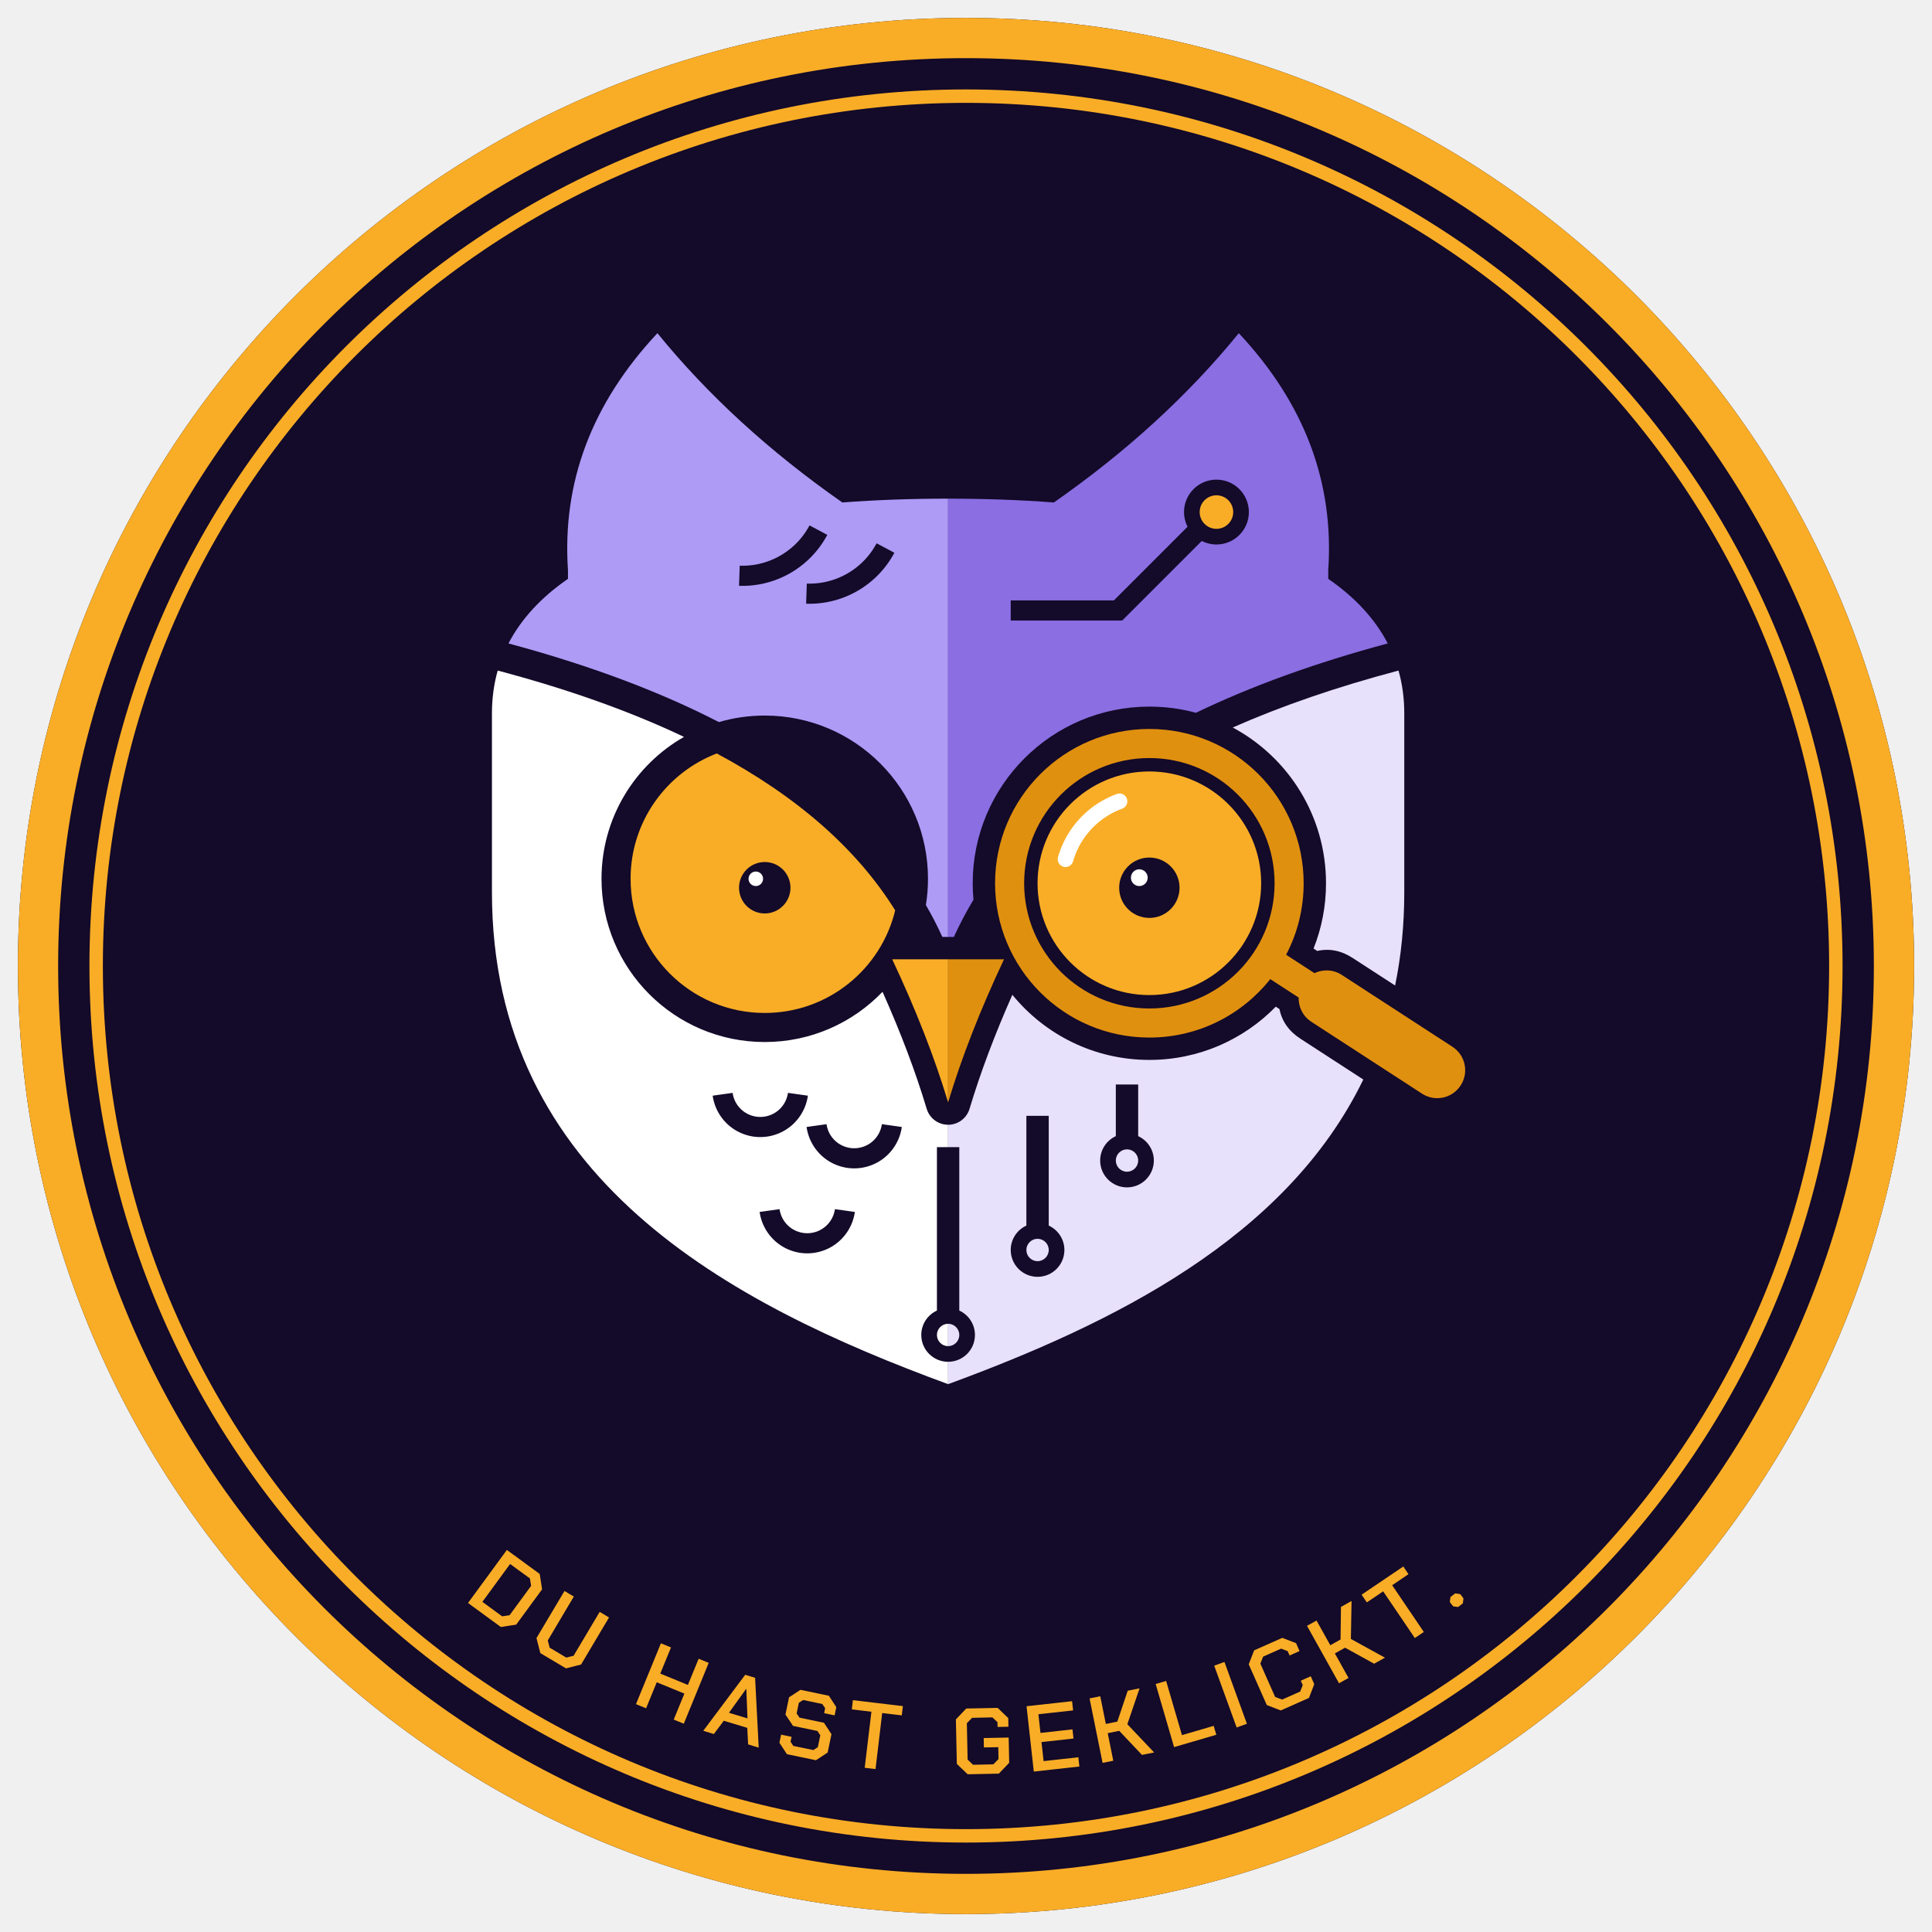
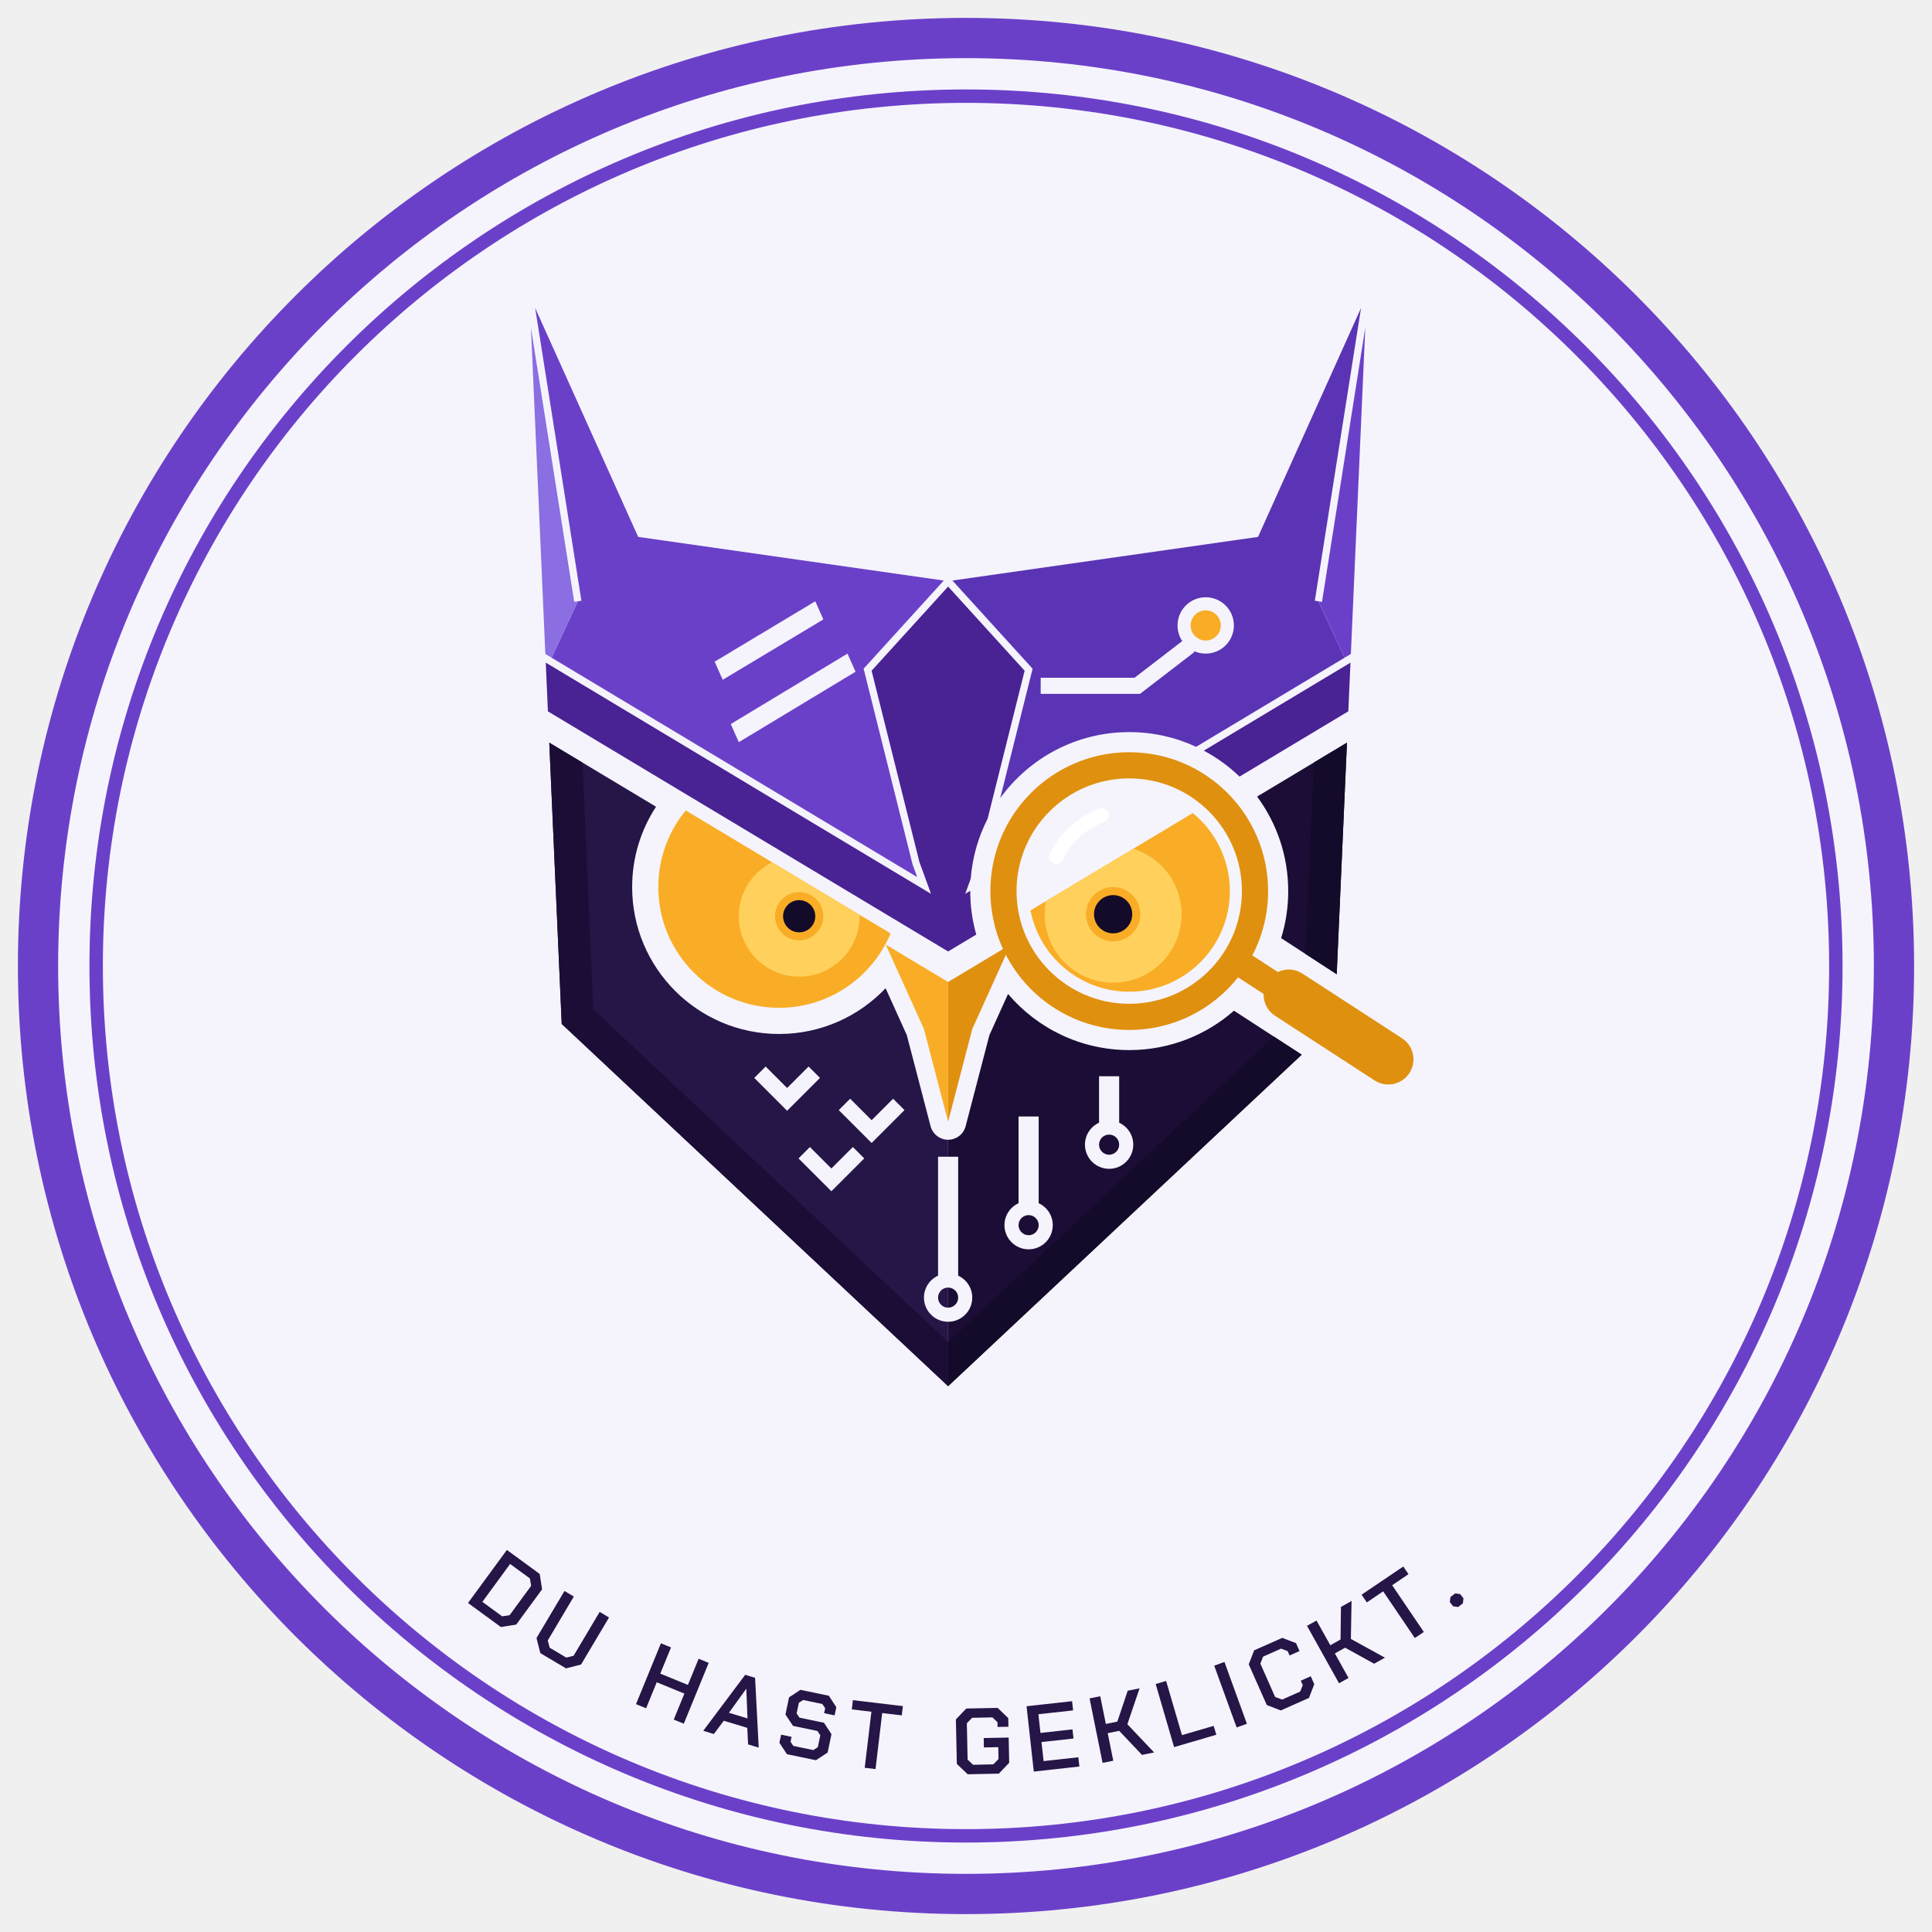
<svg xmlns="http://www.w3.org/2000/svg" viewBox="4 4 432 432" role="img" aria-label="PSYber Sticker: DU HAST GEKLICKT.">
-   <path d="M432 220C432 337.08 337.08 432 220 432C102.92 432 8 337.08 8 220C8 102.92 102.92 8 220 8C337.08 8 432 102.92 432 220Z" fill="#140a29" />
-   <path d="M220 432C102.92 432 8 337.08 8 220C8 102.92 102.92 8 220 8C337.08 8 432 102.92 432 220C432 337.08 337.08 432 220 432ZM220 423C332.11 423 423 332.11 423 220C423 107.89 332.11 17 220 17C107.89 17 17 107.89 17 220C17 332.11 107.89 423 220 423Z" fill="#f9ad26" />
-   <path d="M220 416C111.75 416 24 328.25 24 220C24 111.75 111.75 24 220 24C328.25 24 416 111.75 416 220C416 328.25 328.25 416 220 416ZM220 413C326.59 413 413 326.59 413 220C413 113.41 326.59 27 220 27C113.41 27 27 113.41 27 220C27 326.59 113.41 413 220 413Z" fill="#f9ad26" />
-   <g transform="translate(88.00 65.50) scale(0.5)">
-     <path d="M256 380V390H251V463.09C246.87 464.98 244 469.16 244 474C244 480.63 249.37 486 256 486V496C158 460 52 404 52 276V196C52 189.25 52.88 182.88 54.58 176.88Q101.79 189.39 137.89 206.54C115.85 219.11 101 242.82 101 270C101 310.32 133.68 343 174 343C194.7 343 213.39 334.38 226.67 320.54Q239 348.15 246.42 372.87Q246.78 374.06 247.41 375.13Q248.05 376.19 248.93 377.07Q249.81 377.95 250.87 378.59Q251.94 379.22 253.13 379.58Q254.07 379.86 255.05 379.95Q255.53 380 256 380ZM192.94 368.88 193.14 367.94 193.29 366.99 184.38 365.74 184.29 366.29 184.17 366.84 184.03 367.38 183.87 367.91 183.68 368.44 183.47 368.96 183.24 369.47 182.99 369.96 182.71 370.45 182.41 370.92 182.09 371.38 181.75 371.82 181.39 372.25 181.01 372.66 180.61 373.06 180.2 373.43 179.77 373.79 179.33 374.13 178.87 374.45 178.39 374.74 177.9 375.02 177.41 375.27 176.9 375.5 176.38 375.71 175.85 375.89 175.31 376.05 174.77 376.19 174.22 376.3 173.67 376.39 173.12 376.45 172.56 376.49 172 376.5 171.44 376.49 170.88 376.45 170.33 376.39 169.78 376.3 169.23 376.19 168.69 376.05 168.15 375.89 167.62 375.71 167.1 375.5 166.59 375.27 166.1 375.02 165.61 374.74 165.13 374.45 164.67 374.13 164.23 373.79 163.8 373.43 163.39 373.06 162.99 372.66 162.61 372.25 162.25 371.82 161.91 371.38 161.59 370.92 161.29 370.45 161.01 369.96 160.76 369.47 160.53 368.96 160.32 368.44 160.13 367.91 159.97 367.38 159.83 366.84 159.71 366.29 159.62 365.74 150.71 366.99 150.86 367.94 151.06 368.88 151.3 369.81 151.58 370.73 151.9 371.64 152.26 372.53 152.67 373.4 153.11 374.26 153.58 375.09 154.1 375.91 154.65 376.69 155.23 377.46 155.85 378.19 156.5 378.9 157.18 379.58 157.89 380.23 158.63 380.84 159.4 381.42 160.19 381.97 161.01 382.48 161.84 382.95 162.7 383.39 163.58 383.78 164.47 384.14 165.38 384.45 166.3 384.73 167.23 384.96 168.17 385.16 169.12 385.31 170.08 385.41 171.04 385.48 172 385.5 172.96 385.48 173.92 385.41 174.88 385.31 175.83 385.16 176.77 384.96 177.7 384.73 178.62 384.45 179.53 384.14 180.42 383.78 181.3 383.39 182.16 382.95 182.99 382.48 183.81 381.97 184.6 381.42 185.37 380.84 186.11 380.23 186.82 379.58 187.5 378.9 188.15 378.19 188.77 377.46 189.35 376.69 189.9 375.91 190.42 375.09 190.89 374.26 191.33 373.4 191.74 372.53 192.1 371.64 192.42 370.73 192.7 369.81 192.94 368.88ZM214.14 419.94 214.29 418.99 205.38 417.74 205.29 418.29 205.17 418.84 205.03 419.38 204.87 419.91 204.68 420.44 204.47 420.96 204.24 421.47 203.99 421.96 203.71 422.45 203.41 422.92 203.09 423.38 202.75 423.82 202.39 424.25 202.01 424.66 201.61 425.06 201.2 425.43 200.77 425.79 200.33 426.13 199.87 426.45 199.39 426.74 198.9 427.02 198.41 427.27 197.9 427.5 197.38 427.71 196.85 427.89 196.31 428.05 195.77 428.19 195.22 428.3 194.67 428.39 194.12 428.45 193.56 428.49 193 428.5 192.44 428.49 191.88 428.45 191.33 428.39 190.78 428.3 190.23 428.19 189.69 428.05 189.15 427.89 188.62 427.71 188.1 427.5 187.59 427.27 187.1 427.02 186.61 426.74 186.13 426.45 185.67 426.13 185.23 425.79 184.8 425.43 184.39 425.06 183.99 424.66 183.61 424.25 183.25 423.82 182.91 423.38 182.59 422.92 182.29 422.45 182.01 421.96 181.76 421.47 181.53 420.96 181.32 420.44 181.13 419.91 180.97 419.38 180.83 418.84 180.71 418.29 180.62 417.74 171.71 418.99 171.86 419.94 172.06 420.88 172.3 421.81 172.58 422.73 172.9 423.64 173.26 424.53 173.67 425.4 174.11 426.26 174.58 427.09 175.1 427.91 175.65 428.69 176.23 429.46 176.85 430.19 177.5 430.9 178.18 431.58 178.89 432.23 179.63 432.84 180.4 433.42 181.19 433.97 182.01 434.48 182.84 434.95 183.7 435.39 184.58 435.78 185.47 436.14 186.38 436.45 187.3 436.73 188.23 436.96 189.17 437.16 190.12 437.31 191.08 437.41 192.04 437.48 193 437.5 193.96 437.48 194.92 437.41 195.88 437.31 196.83 437.16 197.77 436.96 198.7 436.73 199.62 436.45 200.53 436.14 201.42 435.78 202.3 435.39 203.16 434.95 203.99 434.48 204.81 433.97 205.6 433.42 206.37 432.84 207.11 432.23 207.82 431.58 208.5 430.9 209.15 430.19 209.77 429.46 210.35 428.69 210.9 427.91 211.42 427.09 211.89 426.26 212.33 425.4 212.74 424.53 213.1 423.64 213.42 422.73 213.7 421.81 213.94 420.88 214.14 419.94ZM234.7 383.81 234.94 382.88 235.14 381.94 235.29 380.99 226.38 379.74 226.29 380.29 226.17 380.84 226.03 381.38 225.87 381.91 225.68 382.44 225.47 382.96 225.24 383.47 224.99 383.96 224.71 384.45 224.41 384.92 224.09 385.38 223.75 385.82 223.39 386.25 223.01 386.66 222.61 387.06 222.2 387.43 221.77 387.79 221.33 388.13 220.87 388.45 220.39 388.74 219.9 389.02 219.41 389.27 218.9 389.5 218.38 389.71 217.85 389.89 217.31 390.05 216.77 390.19 216.22 390.3 215.67 390.39 215.12 390.45 214.56 390.49 214 390.5 213.44 390.49 212.88 390.45 212.33 390.39 211.78 390.3 211.23 390.19 210.69 390.05 210.15 389.89 209.62 389.71 209.1 389.5 208.59 389.27 208.1 389.02 207.61 388.74 207.13 388.45 206.67 388.13 206.23 387.79 205.8 387.43 205.39 387.06 204.99 386.66 204.61 386.25 204.25 385.82 203.91 385.38 203.59 384.92 203.29 384.45 203.01 383.96 202.76 383.47 202.53 382.96 202.32 382.44 202.13 381.91 201.97 381.38 201.83 380.84 201.71 380.29 201.62 379.74 192.71 380.99 192.86 381.94 193.06 382.88 193.3 383.81 193.58 384.73 193.9 385.64 194.26 386.53 194.67 387.4 195.11 388.26 195.58 389.09 196.1 389.91 196.65 390.69 197.23 391.46 197.85 392.19 198.5 392.9 199.18 393.58 199.89 394.23 200.63 394.84 201.4 395.42 202.19 395.97 203.01 396.48 203.84 396.95 204.7 397.39 205.58 397.78 206.47 398.14 207.38 398.45 208.3 398.73 209.23 398.96 210.17 399.16 211.12 399.31 212.08 399.41 213.04 399.48 214 399.5 214.96 399.48 215.92 399.41 216.88 399.31 217.83 399.16 218.77 398.96 219.7 398.73 220.62 398.45 221.53 398.14 222.42 397.78 223.3 397.39 224.16 396.95 224.99 396.48 225.81 395.97 226.6 395.42 227.37 394.84 228.11 394.23 228.82 393.58 229.5 392.9 230.15 392.19 230.77 391.46 231.35 390.69 231.9 389.91 232.42 389.09 232.89 388.26 233.33 387.4 233.74 386.53 234.1 385.64 234.42 384.73 234.7 383.81ZM256 469V479C253.24 479 251 476.76 251 474C251 471.24 253.24 469 256 469Z" fill="#ffffff" />
-     <path d="M256 496V486C262.63 486 268 480.63 268 474C268 469.16 265.13 464.98 261 463.09V390H256V380Q256.51 380 257.01 379.95Q257.99 379.85 258.93 379.56Q259.87 379.27 260.74 378.8Q261.61 378.34 262.37 377.71Q263.13 377.08 263.75 376.32Q264.37 375.56 264.83 374.69Q265.3 373.82 265.58 372.87Q272.82 348.75 284.73 321.88C299.22 339.65 321.28 351 346 351C368.15 351 388.18 341.88 402.53 327.19L404.19 328.27Q405.82 336.48 413.54 341.5L441.68 359.77C407.16 430.91 329.34 469.06 256 496ZM460 276C460 290.85 458.57 304.74 455.9 317.73L436.96 305.44Q429.24 300.42 421.07 302.27L419.43 301.2C423.02 292.17 425 282.32 425 272C425 241.86 408.12 215.65 383.29 202.34Q416.1 187.83 457.42 176.88C459.12 182.88 460 189.25 460 196V276ZM291 425.09C286.87 426.98 284 431.16 284 436C284 442.63 289.37 448 296 448C302.63 448 308 442.63 308 436C308 431.16 305.13 426.98 301 425.09V376H291V425.09ZM324 396C324 402.63 329.37 408 336 408C342.63 408 348 402.63 348 396C348 391.16 345.13 386.98 341 385.09V362H331V385.09C326.87 386.98 324 391.16 324 396ZM341 396C341 398.76 338.76 401 336 401C333.24 401 331 398.76 331 396C331 393.24 333.24 391 336 391C338.76 391 341 393.24 341 396ZM296 431C298.76 431 301 433.24 301 436C301 438.76 298.76 441 296 441C293.24 441 291 438.76 291 436C291 433.24 293.24 431 296 431ZM256 479V469C258.76 469 261 471.24 261 474C261 476.76 258.76 479 256 479Z" fill="#e7e1fb" />
-     <path d="M256 100V296H253.42C251.22 291.15 248.77 286.39 246.06 281.74C246.68 277.92 247 274 247 270C247 229.68 214.32 197 174 197C166.88 197 160 198.02 153.5 199.92C126.93 186.23 95.6 174.48 59.39 164.75C65.16 153.64 74.17 144.02 86 135.86V132Q82 73 126 26Q159.86 67.6 208.7 101.71C223.7 100.57 239.51 100 256 100ZM231.61 124.85 231.97 124.19 224.02 119.96 223.74 120.48 223.44 121 223.14 121.51 222.83 122.02 222.51 122.52 222.19 123.01 221.85 123.5 221.51 123.98 221.15 124.46 220.79 124.93 220.42 125.4 220.05 125.85 219.66 126.31 219.27 126.75 218.87 127.19 218.46 127.62 218.04 128.04 217.62 128.46 217.19 128.87 216.75 129.27 216.31 129.66 215.85 130.05 215.4 130.42 214.93 130.79 214.46 131.15 213.98 131.51 213.5 131.85 213.01 132.19 212.52 132.51 212.02 132.83 211.51 133.14 211 133.44 210.48 133.74 209.96 134.02 209.44 134.29 208.9 134.56 208.37 134.81 207.83 135.06 207.28 135.3 206.74 135.52 206.18 135.74 205.63 135.95 205.07 136.15 204.51 136.34 203.94 136.51 203.37 136.68 202.8 136.84 202.23 136.99 201.65 137.13 201.07 137.26 200.49 137.38 199.9 137.48 199.32 137.58 198.73 137.67 198.14 137.75 197.55 137.81 196.96 137.87 196.37 137.92 195.78 137.95 195.19 137.98 194.59 137.99 194 138 193.41 137.99 192.81 137.98 192.5 146.97 193.25 146.99 194 147 194.75 146.99 195.5 146.97 196.25 146.94 197 146.9 197.75 146.84 198.49 146.76 199.24 146.68 199.98 146.58 200.73 146.47 201.47 146.35 202.2 146.21 202.94 146.06 203.67 145.9 204.4 145.72 205.13 145.53 205.85 145.33 206.57 145.12 207.29 144.9 208 144.66 208.71 144.41 209.41 144.14 210.11 143.87 210.8 143.58 211.49 143.28 212.17 142.97 212.85 142.65 213.52 142.31 214.19 141.97 214.85 141.61 215.5 141.24 216.15 140.86 216.79 140.47 217.42 140.06 218.05 139.65 218.66 139.22 219.27 138.79 219.88 138.34 220.47 137.88 221.06 137.42 221.64 136.94 222.21 136.45 222.77 135.96 223.33 135.45 223.87 134.93 224.41 134.41 224.93 133.87 225.45 133.33 225.96 132.77 226.45 132.21 226.94 131.64 227.42 131.06 227.88 130.47 228.34 129.88 228.79 129.27 229.22 128.66 229.65 128.05 230.06 127.42 230.47 126.79 230.86 126.15 231.24 125.5 231.61 124.85ZM201.61 116.85 201.97 116.19 194.02 111.96 193.74 112.48 193.44 113 193.14 113.51 192.83 114.02 192.51 114.52 192.19 115.01 191.85 115.5 191.51 115.98 191.15 116.46 190.79 116.93 190.42 117.4 190.05 117.85 189.66 118.31 189.27 118.75 188.87 119.19 188.46 119.62 188.04 120.04 187.62 120.46 187.19 120.87 186.75 121.27 186.31 121.66 185.85 122.05 185.4 122.42 184.93 122.79 184.46 123.15 183.98 123.51 183.5 123.85 183.01 124.19 182.52 124.51 182.02 124.83 181.51 125.14 181 125.44 180.48 125.74 179.96 126.02 179.44 126.29 178.9 126.56 178.37 126.81 177.83 127.06 177.28 127.3 176.74 127.52 176.18 127.74 175.63 127.95 175.07 128.15 174.51 128.34 173.94 128.51 173.37 128.68 172.8 128.84 172.23 128.99 171.65 129.13 171.07 129.26 170.49 129.38 169.9 129.48 169.32 129.58 168.73 129.67 168.14 129.75 167.55 129.81 166.96 129.87 166.37 129.92 165.78 129.95 165.19 129.98 164.59 129.99 164 130 163.41 129.99 162.81 129.98 162.5 138.97 163.25 138.99 164 139 164.75 138.99 165.5 138.97 166.25 138.94 167 138.9 167.75 138.84 168.49 138.76 169.24 138.68 169.98 138.58 170.73 138.47 171.47 138.35 172.2 138.21 172.94 138.06 173.67 137.9 174.4 137.72 175.13 137.53 175.85 137.33 176.57 137.12 177.29 136.9 178 136.66 178.71 136.41 179.41 136.14 180.11 135.87 180.8 135.58 181.49 135.28 182.17 134.97 182.85 134.65 183.52 134.31 184.19 133.97 184.85 133.61 185.5 133.24 186.15 132.86 186.79 132.47 187.42 132.06 188.05 131.65 188.66 131.22 189.27 130.79 189.88 130.34 190.47 129.88 191.06 129.42 191.64 128.94 192.21 128.45 192.77 127.96 193.33 127.45 193.87 126.93 194.41 126.41 194.93 125.87 195.45 125.33 195.96 124.77 196.45 124.21 196.94 123.64 197.42 123.06 197.88 122.47 198.34 121.88 198.79 121.27 199.22 120.66 199.65 120.05 200.06 119.42 200.47 118.79 200.86 118.15 201.24 117.5 201.61 116.85Z" fill="#ad9bf6" />
-     <path d="M256 296V100C272.49 100 288.3 100.57 303.3 101.71Q352.14 67.6 386 26Q430 73 426 132V135.86C437.83 144.02 446.84 153.64 452.61 164.75C420.11 173.48 391.54 183.84 366.82 195.77C360.19 193.96 353.21 193 346 193C302.37 193 267 228.37 267 272C267 274.49 267.11 276.94 267.34 279.37C264.08 284.78 261.16 290.32 258.58 296H256ZM390.5 106C390.5 97.99 384.01 91.5 376 91.5C367.99 91.5 361.5 97.99 361.5 106C361.5 108.36 362.07 110.6 363.07 112.57L330.14 145.5H284V154.5H333.86L369.43 118.93C371.4 119.93 373.64 120.5 376 120.5C384.01 120.5 390.5 114.01 390.5 106Z" fill="#8a6ee2" />
-     <path d="M232.33 284.11C225.99 310.44 202.28 330 174 330C140.86 330 114 303.14 114 270C114 244.42 130.01 222.58 152.55 213.95Q206.75 243.04 232.33 284.11ZM346 322C318.39 322 296 299.61 296 272C296 244.39 318.39 222 346 222C373.61 222 396 244.39 396 272C396 299.61 373.61 322 346 322Z" fill="#f9ad26" />
-     <path d="M332.5 274C332.5 266.54 338.54 260.5 346 260.5C353.46 260.5 359.5 266.54 359.5 274C359.5 281.46 353.46 287.5 346 287.5C338.54 287.5 332.5 281.46 332.5 274ZM162.5 274C162.5 267.65 167.65 262.5 174 262.5C180.35 262.5 185.5 267.65 185.5 274C185.5 280.35 180.35 285.5 174 285.5C167.65 285.5 162.5 280.35 162.5 274Z" fill="#140a29" />
-     <path d="M307.48 264.6Q306.81 264.39 306.28 263.95Q305.74 263.5 305.42 262.89Q305.09 262.27 305.03 261.58Q304.96 260.88 305.17 260.22L305.62 258.76Q305.64 258.69 305.66 258.63L306.17 257.18Q306.19 257.12 306.22 257.05L306.78 255.63Q306.81 255.56 306.83 255.5L307.45 254.1Q307.48 254.04 307.51 253.98L308.19 252.6Q308.22 252.54 308.25 252.48L308.98 251.13Q309.01 251.07 309.04 251.01L309.82 249.69Q309.86 249.64 309.9 249.58L310.73 248.29Q310.77 248.23 310.8 248.18L311.69 246.93Q311.73 246.87 311.77 246.81L312.7 245.6Q312.74 245.54 312.78 245.49L313.76 244.31Q313.8 244.26 313.85 244.21L314.87 243.07Q314.92 243.01 314.96 242.97L316.03 241.87Q316.08 241.82 316.13 241.77L317.24 240.71Q317.29 240.67 317.34 240.62L318.49 239.61Q318.54 239.56 318.59 239.52L319.78 238.55Q319.83 238.51 319.89 238.47L321.11 237.55Q321.17 237.51 321.23 237.47L322.49 236.6Q322.54 236.56 322.6 236.52L323.89 235.7Q323.95 235.67 324.01 235.63L325.34 234.86Q325.4 234.83 325.46 234.8L326.81 234.08Q326.87 234.05 326.93 234.02L328.31 233.36Q328.38 233.33 328.44 233.3L329.84 232.69Q329.91 232.66 329.97 232.64L331.4 232.09Q332.05 231.84 332.75 231.85Q333.44 231.87 334.08 232.15Q334.71 232.43 335.19 232.94Q335.68 233.44 335.93 234.09Q336.18 234.74 336.16 235.44Q336.14 236.13 335.86 236.77Q335.58 237.41 335.08 237.89Q334.57 238.37 333.92 238.62L332.56 239.14L331.28 239.7L330.02 240.3L328.79 240.95L327.58 241.65L326.41 242.4L325.26 243.19L324.14 244.03L323.06 244.91L322.02 245.83L321.01 246.79L320.04 247.79L319.11 248.83L318.22 249.9L317.37 251.01L316.57 252.15L315.81 253.32L315.1 254.52L314.44 255.75L313.83 257L313.26 258.27L312.75 259.57L312.29 260.88L311.86 262.28Q311.65 262.95 311.21 263.48Q310.76 264.02 310.15 264.34Q309.53 264.67 308.84 264.73Q308.15 264.8 307.48 264.6ZM341.5 265.75C343.57 265.75 345.25 267.43 345.25 269.5C345.25 271.57 343.57 273.25 341.5 273.25C339.43 273.25 337.75 271.57 337.75 269.5C337.75 267.43 339.43 265.75 341.5 265.75ZM170 266.75C171.79 266.75 173.25 268.21 173.25 270C173.25 271.79 171.79 273.25 170 273.25C168.21 273.25 166.75 271.79 166.75 270C166.75 268.21 168.21 266.75 170 266.75Z" fill="#ffffff" />
-     <path d="M256 306V370Q247 340 231 306H256Z" fill="#f9ad26" />
-     <path d="M256 370V306H281Q265 340 256 370Z" fill="#e0900f" />
-     <path d="M346 203C384.11 203 415 233.89 415 272C415 283.54 412.17 294.41 407.16 303.97L419.84 312.2C423.64 310.38 428.27 310.52 432.06 312.99L481.54 345.12C487.33 348.88 488.98 356.62 485.22 362.41C481.46 368.2 473.72 369.85 467.93 366.09L418.45 333.95C414.65 331.49 412.64 327.32 412.76 323.1L400.07 314.87C387.43 330.79 367.91 341 346 341C307.89 341 277 310.11 277 272C277 233.89 307.89 203 346 203ZM346 216C315.07 216 290 241.07 290 272C290 302.93 315.07 328 346 328C376.93 328 402 302.93 402 272C402 241.07 376.93 216 346 216Z" fill="#e0900f" />
-     <path d="M383.5 106C383.5 110.14 380.14 113.5 376 113.5C371.86 113.5 368.5 110.14 368.5 106C368.5 101.86 371.86 98.5 376 98.5C380.14 98.5 383.5 101.86 383.5 106Z" fill="#f9ad26" />
+   <path d="M432 220C432 337.08 337.08 432 220 432C102.92 432 8 337.08 8 220C8 102.92 102.92 8 220 8C337.08 8 432 102.92 432 220Z" fill="#f5f4fd" />
+   <path d="M220 432C102.92 432 8 337.08 8 220C8 102.92 102.92 8 220 8C337.08 8 432 102.92 432 220C432 337.08 337.08 432 220 432ZM220 423C332.11 423 423 332.11 423 220C423 107.89 332.11 17 220 17C107.89 17 17 107.89 17 220C17 332.11 107.89 423 220 423Z" fill="#6b40c9" />
+   <path d="M220 416C111.75 416 24 328.25 24 220C24 111.75 111.75 24 220 24C328.25 24 416 111.75 416 220C416 328.25 328.25 416 220 416ZM220 413C326.59 413 413 326.59 413 220C413 113.41 326.59 27 220 27C113.41 27 27 113.41 27 220C27 326.59 113.41 413 220 413Z" fill="#6b40c9" />
+   <g transform="translate(100.80 79.05) scale(0.45)">
+     <path d="M256 399.56V408H251V467.09C246.87 468.98 244 473.16 244 478C244 484.63 249.37 490 256 490V522L64 342L57.82 202.25L110.87 234.08C103.36 245.55 99 259.27 99 274C99 314.32 131.68 347 172 347C192.84 347 211.64 338.27 224.94 324.26L235.48 347.57L247.29 392.83Q247.59 393.99 248.19 395.03Q248.79 396.08 249.64 396.92Q250.48 397.77 251.53 398.37Q252.57 398.97 253.73 399.27Q254.59 399.49 255.47 399.54Q255.74 399.56 256 399.56ZM218 401.16 234.33 384.83 228.67 379.17 218 389.84 207.33 379.17 201.67 384.83 218 401.16ZM208.67 403.17 198 413.84 187.33 403.17 181.67 408.83 198 425.16 214.33 408.83 208.67 403.17ZM192.33 368.83 186.67 363.17 176 373.84 165.33 363.17 159.67 368.83 176 385.16 192.33 368.83ZM256 473V483C253.24 483 251 480.76 251 478C251 475.24 253.24 473 256 473Z" fill="#261547" />
+     <path d="M256 522V490C262.63 490 268 484.63 268 478C268 473.16 265.13 468.98 261 467.09V408H256V399.56Q256.62 399.56 257.23 399.48Q258.11 399.35 258.95 399.06Q259.79 398.77 260.55 398.32Q261.32 397.88 261.98 397.29Q262.64 396.7 263.18 395.99Q263.71 395.29 264.1 394.49Q264.48 393.69 264.71 392.83L276.52 347.57L285.77 327.12C300.26 344.18 321.87 355 346 355C365.93 355 384.15 347.62 398.05 335.43L431.69 357.29L256 522ZM409.53 229.04 454.18 202.25 449.09 317.31 421.48 299.38C423.77 291.99 425 284.14 425 276C425 258.41 419.25 242.17 409.53 229.04ZM291 431.09C286.87 432.98 284 437.16 284 442C284 448.63 289.37 454 296 454C302.63 454 308 448.63 308 442C308 437.16 305.13 432.98 301 431.09V388H291V431.09ZM324 402C324 408.63 329.37 414 336 414C342.63 414 348 408.63 348 402C348 397.16 345.13 392.98 341 391.09V368H331V391.09C326.87 392.98 324 397.16 324 402ZM341 402C341 404.76 338.76 407 336 407C333.24 407 331 404.76 331 402C331 399.24 333.24 397 336 397C338.76 397 341 399.24 341 402ZM296 437C298.76 437 301 439.24 301 442C301 444.76 298.76 447 296 447C293.24 447 291 444.76 291 442C291 439.24 293.24 437 296 437ZM256 483V473C258.76 473 261 475.24 261 478C261 480.76 258.76 483 256 483Z" fill="#1b0d35" />
+     <path d="M256 500.07V522L64 342L57.82 202.25L74.28 212.13L79.7 334.78L256 500.07Z" fill="#1b0d35" />
+     <path d="M256 522V500.07L417.87 348.31L431.69 357.29L256 522ZM437.72 212.13 454.18 202.25 449.09 317.31 433.52 307.2 437.72 212.13Z" fill="#140a29" />
+     <path d="M72 132 73.78 131.72 50.81 -13.76 102 100 253.85 121.69 214.02 165.5 238.28 262.53 240.64 269.03 58.99 160.04 72 132ZM206 158 148 193 152 202 210 167 206 158ZM190 132 140 162 144 171 194 141 190 132Z" fill="#6b40c9" />
+     <path d="M379.23 204.31C369.13 199.62 357.87 197 346 197C319.61 197 296.25 209.94 281.9 229.81L297.75 166.44L297.98 165.5L258.15 121.69L410 100L461.19 -13.76L438.22 131.72L440 132L453.01 160.04L379.23 204.31ZM348.64 170H302V178H351.36L378.44 157.17L378.06 156.68C379.87 157.53 381.88 158 384 158C391.73 158 398 151.73 398 144C398 136.27 391.73 130 384 130C376.27 130 370 136.27 370 144C370 146.87 370.86 149.54 372.35 151.76L348.64 170Z" fill="#5a34b4" />
+     <path d="M57.14 186.68 56.07 162.48 247.49 277.34 241.72 261.47 217.98 166.5 256 124.68 294.02 166.5 275.63 240.06C271 249.11 268.06 259.17 267.24 269.83L264.51 277.34L267 275.84C267 275.9 267 275.95 267 276C267 283.49 268.04 290.74 269.99 297.61L256 306L241.25 297.15L119 223.8L57.14 186.68ZM400.81 219.11C395.54 214.03 389.57 209.68 383.05 206.21L455.93 162.48L454.86 186.68L400.81 219.11Z" fill="#492293" />
+     <path d="M55.87 158.17 48.71 -3.97 70.22 132.28 72 132 58.99 160.04 55.87 158.17Z" fill="#8a6ee2" />
+     <path d="M463.29 -3.97 456.13 158.17 453.01 160.04 440 132 441.78 132.28 463.29 -3.97Z" fill="#6b40c9" />
+     <path d="M227.43 297.02C218.4 318.73 196.98 334 172 334C138.86 334 112 307.14 112 274C112 259.55 117.11 246.29 125.62 235.93L227.43 297.02ZM377.57 237.22C388.82 246.39 396 260.36 396 276C396 303.61 373.61 326 346 326C321.67 326 301.4 308.63 296.92 285.61L377.57 237.22Z" fill="#f9ad26" />
+     <path d="M372 287.5C372 306.28 356.78 321.5 338 321.5C319.22 321.5 304 306.28 304 287.5C304 285.27 304.21 283.09 304.62 280.99L347.96 254.98C361.88 259.24 372 272.19 372 287.5ZM212 288.5C212 305.07 198.57 318.5 182 318.5C165.43 318.5 152 305.07 152 288.5C152 276.77 158.73 266.62 168.54 261.68L211.99 287.76C212 288 212 288.25 212 288.5ZM351.5 287.5C351.5 280.04 345.46 274 338 274C330.54 274 324.5 280.04 324.5 287.5C324.5 294.96 330.54 301 338 301C345.46 301 351.5 294.96 351.5 287.5ZM194 288.5C194 281.87 188.63 276.5 182 276.5C175.37 276.5 170 281.87 170 288.5C170 295.13 175.37 300.5 182 300.5C188.63 300.5 194 295.13 194 288.5Z" fill="#ffd15c" />
+     <path d="M328.5 287.5C328.5 282.25 332.75 278 338 278C343.25 278 347.5 282.25 347.5 287.5C347.5 292.75 343.25 297 338 297C332.75 297 328.5 292.75 328.5 287.5ZM174 288.5C174 284.08 177.58 280.5 182 280.5C186.42 280.5 190 284.08 190 288.5C190 292.92 186.42 296.5 182 296.5C177.58 296.5 174 292.92 174 288.5Z" fill="#140a29" />
+     <path d="M309.54 262.59Q308.84 262.55 308.22 262.24Q307.59 261.94 307.13 261.42Q306.67 260.9 306.44 260.24Q306.21 259.58 306.25 258.89Q306.3 258.19 306.6 257.56L307.17 256.39Q307.2 256.34 307.22 256.29L307.84 255.13Q307.86 255.08 307.89 255.03L308.54 253.89Q308.57 253.84 308.6 253.79L309.28 252.68Q309.31 252.63 309.34 252.58L310.06 251.49Q310.1 251.44 310.13 251.39L310.89 250.32Q310.92 250.28 310.95 250.23L311.75 249.19Q311.78 249.14 311.82 249.1L312.64 248.08Q312.68 248.04 312.71 248L313.57 247.01Q313.61 246.96 313.65 246.92L314.54 245.96Q314.58 245.92 314.62 245.88L315.54 244.95Q315.58 244.91 315.62 244.87L316.57 243.97Q316.61 243.93 316.65 243.89L317.63 243.02Q317.68 242.98 317.72 242.95L318.73 242.11Q318.77 242.07 318.82 242.04L319.85 241.24Q319.9 241.2 319.94 241.17L321 240.4Q321.05 240.37 321.1 240.33L322.18 239.6Q322.23 239.57 322.28 239.54L323.38 238.84Q323.43 238.81 323.48 238.78L324.61 238.12Q324.66 238.09 324.71 238.07L325.86 237.44Q325.91 237.41 325.96 237.39L327.14 236.8Q327.19 236.78 327.24 236.75L328.43 236.21Q328.48 236.18 328.53 236.16L329.74 235.65Q329.79 235.63 329.85 235.61L331.07 235.14Q331.72 234.89 332.41 234.91Q333.11 234.93 333.75 235.22Q334.38 235.5 334.86 236.01Q335.34 236.51 335.59 237.16Q335.84 237.81 335.82 238.51Q335.8 239.2 335.52 239.84Q335.23 240.48 334.73 240.95Q334.22 241.43 333.57 241.68L332.4 242.13L331.3 242.59L330.21 243.09L329.15 243.62L328.1 244.19L327.06 244.8L326.05 245.43L325.07 246.1L324.1 246.8L323.15 247.53L322.23 248.3L321.34 249.09L320.47 249.91L319.63 250.76L318.82 251.64L318.04 252.54L317.29 253.47L316.57 254.42L315.87 255.39L315.22 256.39L314.59 257.41L314 258.44L313.44 259.5L312.9 260.63Q312.59 261.25 312.07 261.71Q311.55 262.18 310.89 262.4Q310.23 262.63 309.54 262.59Z" fill="#ffffff" />
+     <path d="M256 321.16V390.56L244 344.56L225 302.56L256 321.16Z" fill="#f9ad26" />
+     <path d="M256 390.56V321.16L287 302.56L268 344.56L256 390.56Z" fill="#e0900f" />
+     <path d="M346 207C384.11 207 415 237.89 415 276C415 287.54 412.17 298.41 407.16 307.97L419.84 316.2C423.64 314.38 428.27 314.52 432.06 316.99L481.54 349.12C487.33 352.88 488.98 360.62 485.22 366.41C481.46 372.2 473.72 373.85 467.93 370.09L418.45 337.95C414.65 335.49 412.64 331.32 412.76 327.1L400.07 318.87C387.43 334.79 367.91 345 346 345C307.89 345 277 314.11 277 276C277 237.89 307.89 207 346 207ZM346 220C315.07 220 290 245.07 290 276C290 306.93 315.07 332 346 332C376.93 332 402 306.93 402 276C402 245.07 376.93 220 346 220Z" fill="#e0900f" />
+     <path d="M391.5 144C391.5 148.14 388.14 151.5 384 151.5C379.86 151.5 376.5 148.14 376.5 144C376.5 139.86 379.86 136.5 384 136.5C388.14 136.5 391.5 139.86 391.5 144Z" fill="#f9ad26" />
  </g>
-   <path d="M119.42 367.27 115.99 367.8 108.65 362.43 117.34 350.57 124.68 355.94 125.21 359.38 119.42 367.27ZM220.19 389.31 220.36 397.45 221.58 398.61 226.12 398.51 227.27 397.33 227.22 394.67 224 394.73 223.96 392.63 229.54 392.52 229.66 398.16 227.34 400.59 220.37 400.73 217.95 398.41 217.74 388.46 220.06 386.03 227.08 385.89 229.45 388.17 229.49 390.1 227.06 390.15 227.04 389.08 225.9 388.01 221.37 388.11 220.19 389.31ZM165.84 388.76 163.62 391.73 161.25 391.01 170.63 378.49 172.84 379.16 173.65 394.77 171.28 394.05 171.09 390.35 165.84 388.76ZM182.99 381.85 189.33 383.17 191 385.73 190.62 387.56 188.28 387.07 188.51 385.96 187.87 385.02 183.59 384.12 182.63 384.74 182.13 387.12 182.77 388.07 188.24 389.21 189.92 391.77 189.06 395.88 186.45 397.59 179.96 396.24 178.28 393.68 178.66 391.87 181 392.36 180.77 393.45 181.39 394.39 185.87 395.32 186.87 394.67 187.42 392.02 186.78 391.05 181.32 389.91 179.63 387.38 180.43 383.53 182.99 381.85ZM151.64 378.22 157.82 380.75 160.22 374.9 162.47 375.82 156.9 389.42 154.65 388.5 157.03 382.69 150.85 380.16 148.47 385.97 146.21 385.05 151.78 371.45 154.04 372.37 151.64 378.22ZM245.12 396.93 245.35 399 235.16 400.13 233.54 385.52 243.72 384.39 243.95 386.45 236.19 387.31 236.65 391.49 243.81 390.69 244.04 392.74 236.88 393.53 237.35 397.79 245.12 396.93ZM126.48 370.81 126.91 372.43 130.62 374.64 132.25 374.24 138.09 364.42 140.18 365.67 133.93 376.19 130.56 377.05 124.82 373.64 123.96 370.27 130.22 359.75 132.31 360.99 126.48 370.81ZM259.35 396.4 254.26 391.02 251.69 391.54 252.93 397.7 250.54 398.18 247.63 383.77 250.02 383.29 251.27 389.48 253.84 388.96 256.16 382.05 258.81 381.52 256.08 389.54 262.07 395.86 259.35 396.4ZM303.84 363.31 306.21 361.99 306.06 370.47 313.68 374.66 311.26 376.01 304.77 372.43 302.48 373.71 305.54 379.2 303.41 380.38 296.25 367.54 298.38 366.36 301.46 371.88 303.75 370.6 303.84 363.31ZM294.58 373.18 292.36 374.17 291.92 373.19 290.46 372.64 286.43 374.43 285.82 375.99 289.12 383.44 290.69 384.03 294.72 382.24 295.3 380.79 294.86 379.81 297.09 378.82 297.87 380.59 296.69 383.66 290.39 386.46 287.26 385.25 283.22 376.15 284.43 373.02 290.73 370.23 293.8 371.41 294.58 373.18ZM122.49 356.94 118.06 353.71 111.86 362.18 116.28 365.41 117.94 365.17 122.76 358.6 122.49 356.94ZM317.78 354.27 318.94 355.99 315.29 358.46 322.37 368.91 320.36 370.27 313.28 359.83 309.63 362.3 308.46 360.58 317.78 354.27ZM205.89 385.49 205.64 387.56 201.26 387.04 199.77 399.57 197.35 399.28 198.85 386.75 194.47 386.22 194.71 384.16 205.89 385.49ZM264.75 379.87 268.29 391.98 275.38 389.91 275.97 391.9 266.53 394.66 262.41 380.55 264.75 379.87ZM277.79 375.62 282.81 389.44 280.52 390.27 275.5 376.45 277.79 375.62ZM170.88 381.66 170.83 381.65 167 386.98 171.14 388.24 170.88 381.66ZM328.18 362.22 328.33 361.1 329.39 360.28 330.51 360.45 331.23 361.38 331.11 362.5 330.05 363.33 328.93 363.18 328.18 362.22Z" fill="#f9ad26" />
+   <path d="M119.42 367.27 115.99 367.8 108.65 362.43 117.34 350.57 124.68 355.94 125.21 359.38 119.42 367.27ZM220.19 389.31 220.36 397.45 221.58 398.61 226.12 398.51 227.27 397.33 227.22 394.67 224 394.73 223.96 392.63 229.54 392.52 229.66 398.16 227.34 400.59 220.37 400.73 217.95 398.41 217.74 388.46 220.06 386.03 227.08 385.89 229.45 388.17 229.49 390.1 227.06 390.15 227.04 389.08 225.9 388.01 221.37 388.11 220.19 389.31ZM165.84 388.76 163.62 391.73 161.25 391.01 170.63 378.49 172.84 379.16 173.65 394.77 171.28 394.05 171.09 390.35 165.84 388.76ZM182.99 381.85 189.33 383.17 191 385.73 190.62 387.56 188.28 387.07 188.51 385.96 187.87 385.02 183.59 384.12 182.63 384.74 182.13 387.12 182.77 388.07 188.24 389.21 189.92 391.77 189.06 395.88 186.45 397.59 179.96 396.24 178.28 393.68 178.66 391.87 181 392.36 180.77 393.45 181.39 394.39 185.87 395.32 186.87 394.67 187.42 392.02 186.78 391.05 181.32 389.91 179.63 387.38 180.43 383.53 182.99 381.85ZM151.64 378.22 157.82 380.75 160.22 374.9 162.47 375.82 156.9 389.42 154.65 388.5 157.03 382.69 150.85 380.16 148.47 385.97 146.21 385.05 151.78 371.45 154.04 372.37 151.64 378.22ZM245.12 396.93 245.35 399 235.16 400.13 233.54 385.52 243.72 384.39 243.95 386.45 236.19 387.31 236.65 391.49 243.81 390.69 244.04 392.74 236.88 393.53 237.35 397.79 245.12 396.93ZM126.48 370.81 126.91 372.43 130.62 374.64 132.25 374.24 138.09 364.42 140.18 365.67 133.93 376.19 130.56 377.05 124.82 373.64 123.96 370.27 130.22 359.75 132.31 360.99 126.48 370.81ZM259.35 396.4 254.26 391.02 251.69 391.54 252.93 397.7 250.54 398.18 247.63 383.77 250.02 383.29 251.27 389.48 253.84 388.96 256.16 382.05 258.81 381.52 256.08 389.54 262.07 395.86 259.35 396.4ZM303.84 363.31 306.21 361.99 306.06 370.47 313.68 374.66 311.26 376.01 304.77 372.43 302.48 373.71 305.54 379.2 303.41 380.38 296.25 367.54 298.38 366.36 301.46 371.88 303.75 370.6 303.84 363.31ZM294.58 373.18 292.36 374.17 291.92 373.19 290.46 372.64 286.43 374.43 285.82 375.99 289.12 383.44 290.69 384.03 294.72 382.24 295.3 380.79 294.86 379.81 297.09 378.82 297.87 380.59 296.69 383.66 290.39 386.46 287.26 385.25 283.22 376.15 284.43 373.02 290.73 370.23 293.8 371.41 294.58 373.18ZM122.49 356.94 118.06 353.71 111.86 362.18 116.28 365.41 117.94 365.17 122.76 358.6 122.49 356.94ZM317.78 354.27 318.94 355.99 315.29 358.46 322.37 368.91 320.36 370.27 313.28 359.83 309.63 362.3 308.46 360.58 317.78 354.27ZM205.89 385.49 205.64 387.56 201.26 387.04 199.77 399.57 197.35 399.28 198.85 386.75 194.47 386.22 194.71 384.16 205.89 385.49ZM264.75 379.87 268.29 391.98 275.38 389.91 275.97 391.9 266.53 394.66 262.41 380.55 264.75 379.87ZM277.79 375.62 282.81 389.44 280.52 390.27 275.5 376.45 277.79 375.62ZM170.88 381.66 170.83 381.65 167 386.98 171.14 388.24 170.88 381.66ZM328.18 362.22 328.33 361.1 329.39 360.28 330.51 360.45 331.23 361.38 331.11 362.5 330.05 363.33 328.93 363.18 328.18 362.22Z" fill="#261547" />
</svg>
